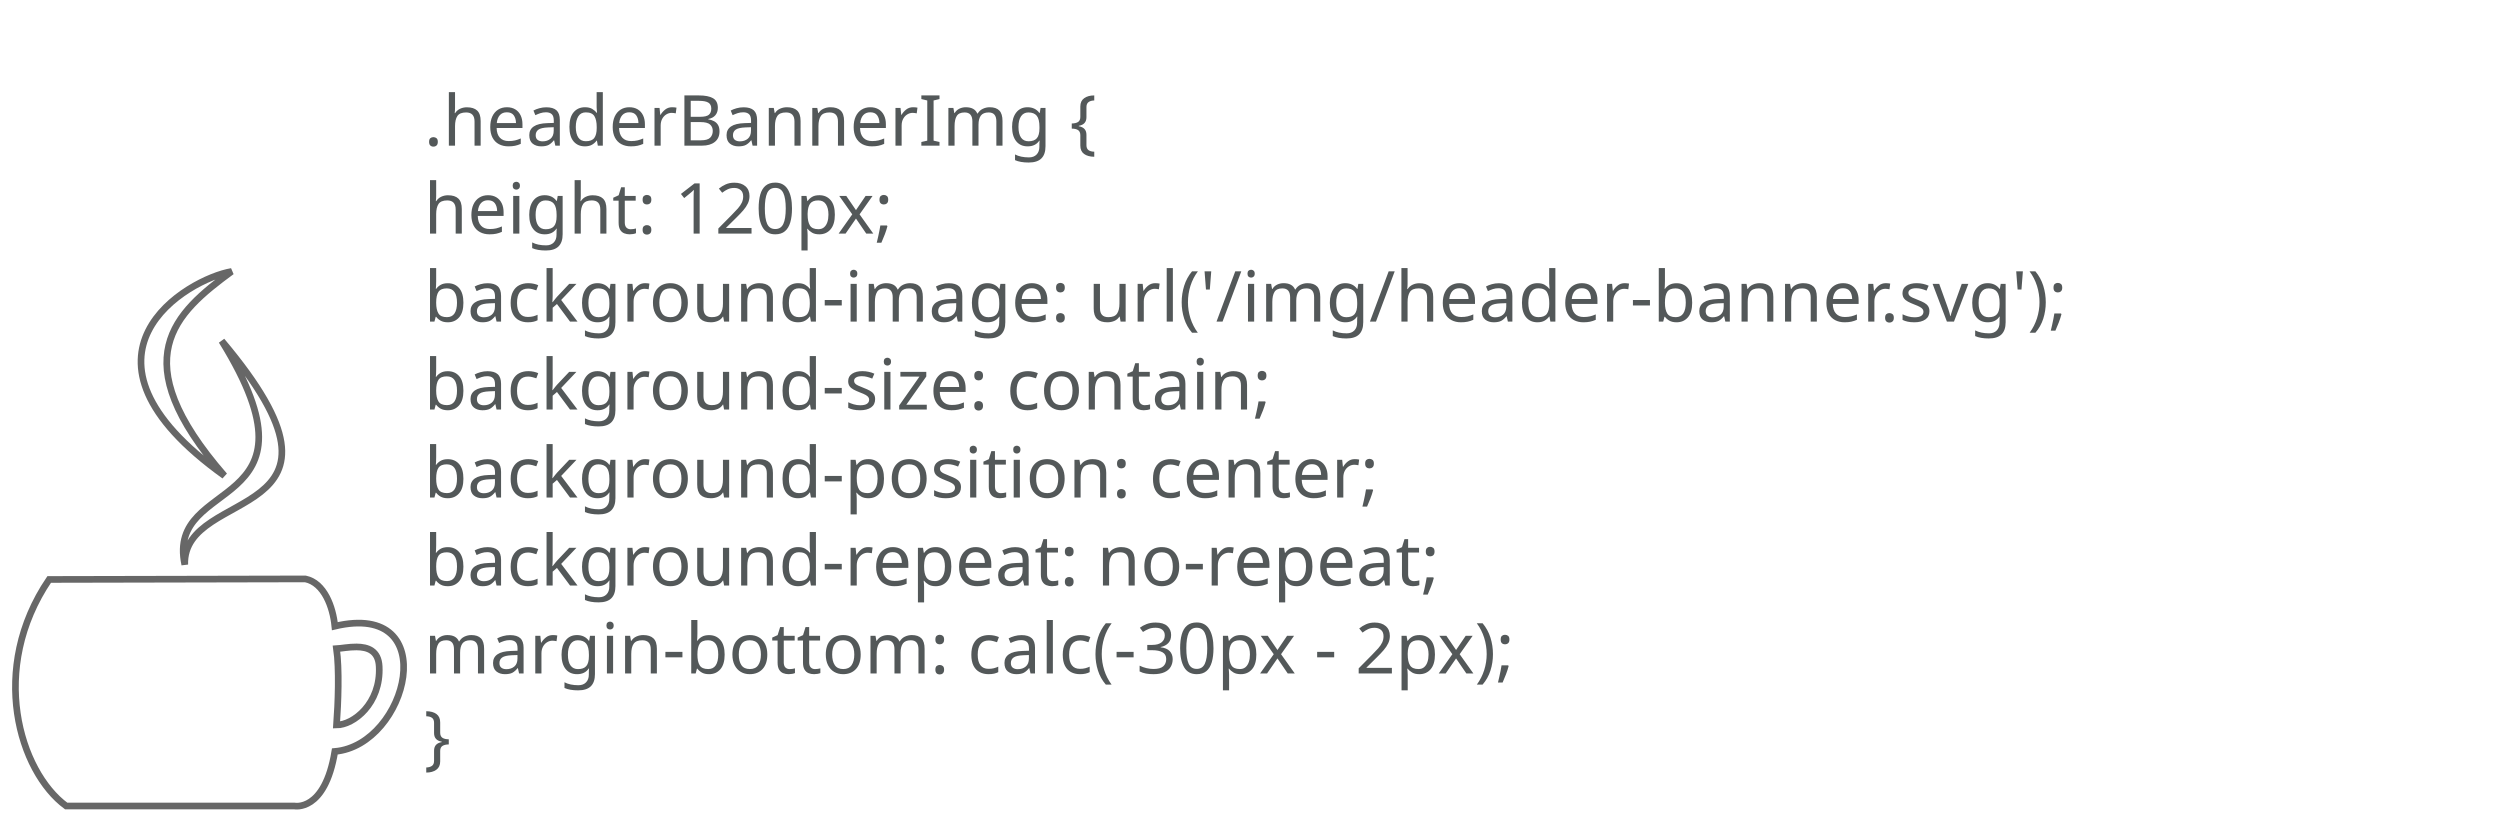
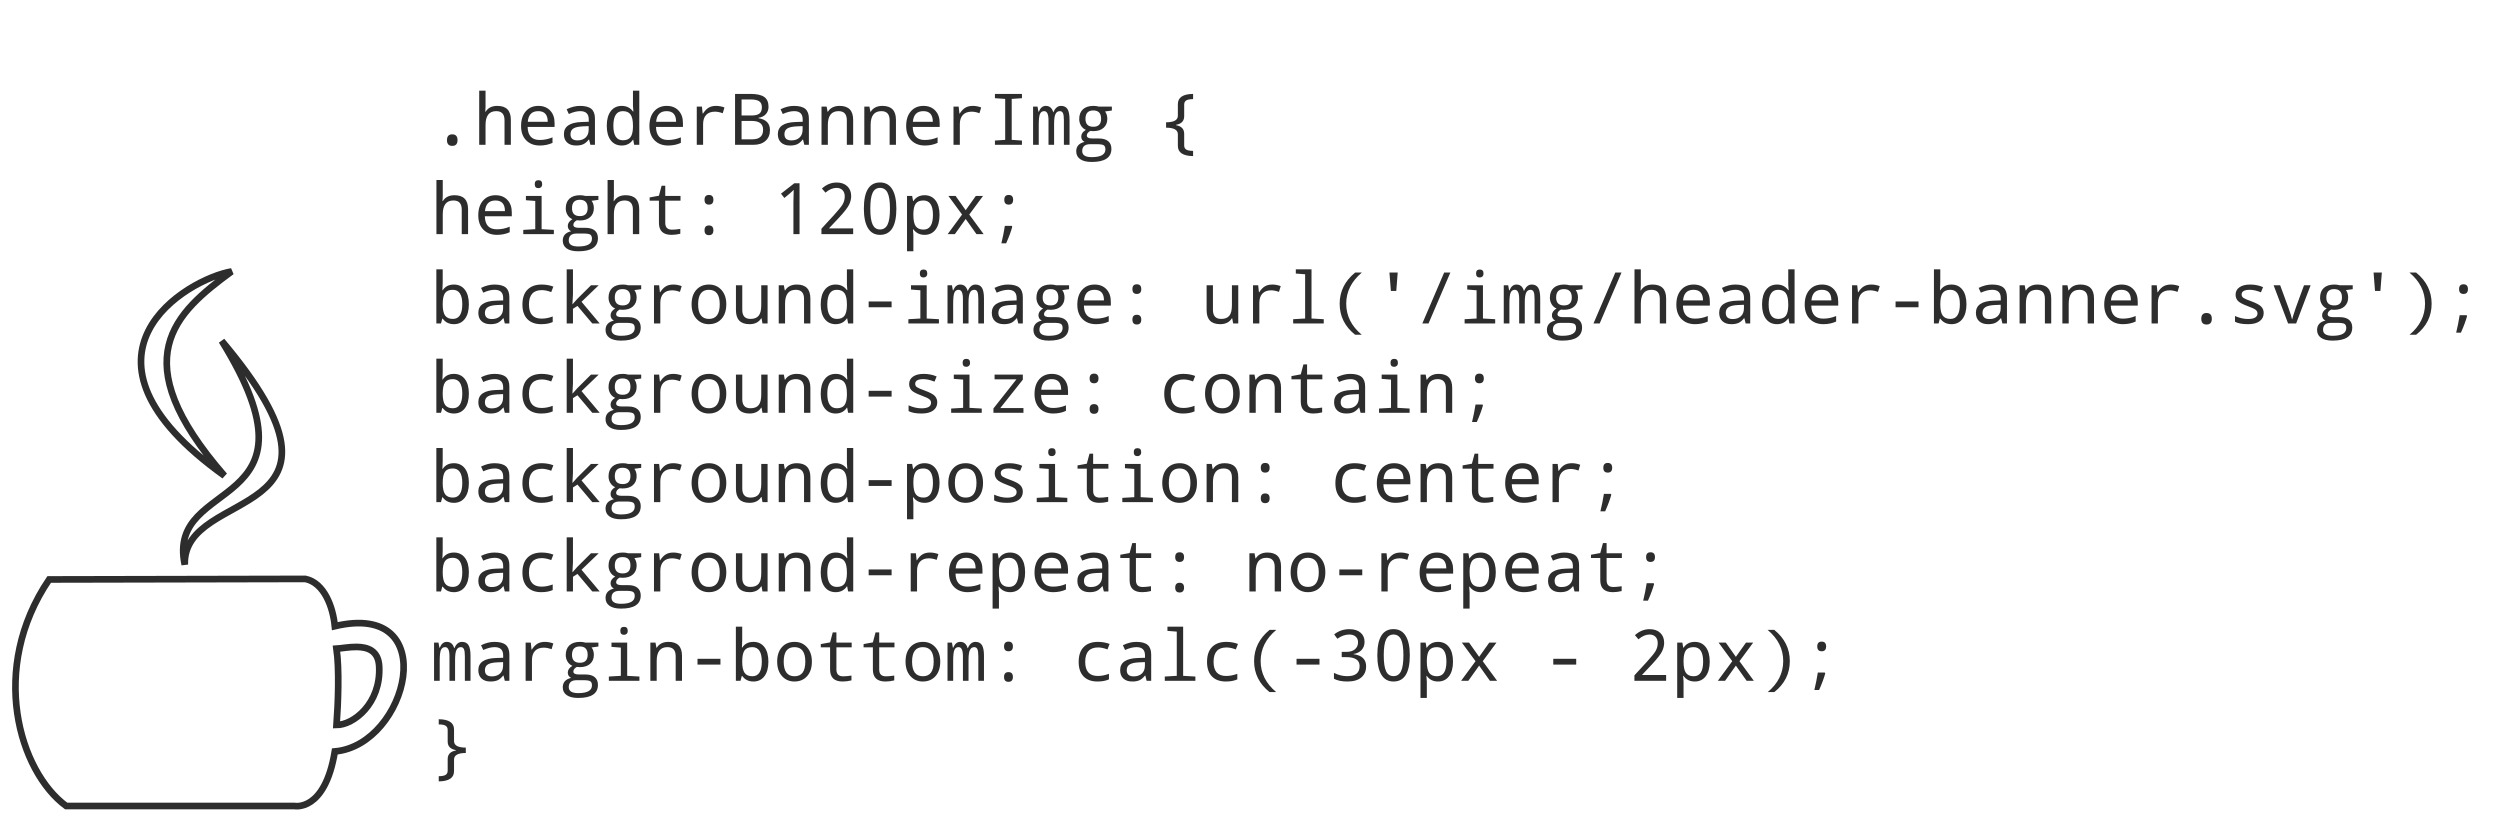
<svg xmlns="http://www.w3.org/2000/svg" width="1500" height="500" viewBox="0 0 1500 500" version="1.1" id="svg5">
  <defs id="defs2">
    <rect x="431.045" y="12.922" width="165.659" height="424.727" id="rect15640" />
    <rect x="275.128" y="63.487" width="125.478" height="90.347" id="rect65638" />
    <rect x="274.669" y="83.017" width="125.019" height="70.818" id="rect62530" />
    <rect x="10.947" y="14.716" width="1221.724" height="487.932" id="rect43298" />
  </defs>
  <g id="layer2">
-     <path id="path858" style="opacity:1;fill:#000000;fill-opacity:0;stroke:#474747;stroke-width:4;stroke-linecap:butt;stroke-linejoin:miter;stroke-miterlimit:4;stroke-dasharray:none;stroke-opacity:0.824" d="m 183.218,347.347 -153.709,0.33 c -36.392,53.625 -17.976,115.178 10.174,135.908 H 176.521 c 0,0 18.364,3.933 24.381,-32.712 43.902,-3.831 65.205,-90.65 0,-75.16 -1.14,-11.553 -6.351,-25.998 -17.684,-28.367 z m 30.747,40.818 c 6.661,0.064 13.127,2.195 13.547,11.766 1.089,22.295 -15.477,35.049 -25.59,35.071 0.964,-13.173 1.733,-33.638 -0.026,-45.789 2.865,-0.169 7.513,-1.092 12.07,-1.048 z" />
-     <path style="opacity:1;fill:#000000;fill-opacity:0;stroke:#474747;stroke-width:4;stroke-linecap:butt;stroke-linejoin:miter;stroke-miterlimit:4;stroke-dasharray:none;stroke-opacity:0.824" d="M 133.028,204.538 C 226.165,314.948 109.518,291.028 110.861,338.798 99.335,285.02 197.774,309.22 133.028,204.538 Z" id="path3702" />
-     <path style="opacity:1;fill:#000000;fill-opacity:0;stroke:#474747;stroke-width:4;stroke-linecap:butt;stroke-linejoin:miter;stroke-miterlimit:4;stroke-dasharray:none;stroke-opacity:0.824" d="m 134.657,285.445 c -61.03,-70.201 -29.508,-97.661 4.312,-122.567 -25.941,4.361 -105.718,49.911 -4.312,122.567 z" id="path3817" />
+     <path id="path858" style="opacity:1;fill:#000000;fill-opacity:0;stroke:#000000;stroke-width:4;stroke-linecap:butt;stroke-linejoin:miter;stroke-miterlimit:4;stroke-dasharray:none;stroke-opacity:0.824" d="m 183.218,347.347 -153.709,0.33 c -36.392,53.625 -17.976,115.178 10.174,135.908 H 176.521 c 0,0 18.364,3.933 24.381,-32.712 43.902,-3.831 65.205,-90.65 0,-75.16 -1.14,-11.553 -6.351,-25.998 -17.684,-28.367 z m 30.747,40.818 c 6.661,0.064 13.127,2.195 13.547,11.766 1.089,22.295 -15.477,35.049 -25.59,35.071 0.964,-13.173 1.733,-33.638 -0.026,-45.789 2.865,-0.169 7.513,-1.092 12.07,-1.048 z" />
+     <path style="opacity:1;fill:#000000;fill-opacity:0;stroke:#000000;stroke-width:4;stroke-linecap:butt;stroke-linejoin:miter;stroke-miterlimit:4;stroke-dasharray:none;stroke-opacity:0.824" d="M 133.028,204.538 C 226.165,314.948 109.518,291.028 110.861,338.798 99.335,285.02 197.774,309.22 133.028,204.538 Z" id="path3702" />
+     <path style="opacity:1;fill:#000000;fill-opacity:0;stroke:#000000;stroke-width:4;stroke-linecap:butt;stroke-linejoin:miter;stroke-miterlimit:4;stroke-dasharray:none;stroke-opacity:0.824" d="m 134.657,285.445 c -61.03,-70.201 -29.508,-97.661 4.312,-122.567 -25.941,4.361 -105.718,49.911 -4.312,122.567 z" id="path3817" />
    <text xml:space="preserve" id="text62528" style="font-style:normal;font-weight:normal;font-size:40px;line-height:1.25;font-family:sans-serif;white-space:pre;shape-inside:url(#rect62530);fill:#000000;fill-opacity:1;stroke:none" />
    <text xml:space="preserve" id="text65636" style="font-style:normal;font-weight:normal;font-size:40px;line-height:1.25;font-family:sans-serif;white-space:pre;shape-inside:url(#rect65638);fill:#000000;fill-opacity:1;stroke:none" />
    <text xml:space="preserve" id="text15638" style="font-style:normal;font-weight:normal;font-size:40px;line-height:1.25;font-family:sans-serif;white-space:pre;shape-inside:url(#rect15640);fill:#000000;fill-opacity:1;stroke:none" />
-     <text xml:space="preserve" style="font-style:normal;font-variant:normal;font-weight:normal;font-stretch:normal;font-size:42.226px;line-height:1.25;font-family:'Roboto Mono';-inkscape-font-specification:'Roboto Mono, Normal';font-variant-ligatures:none;font-variant-caps:normal;font-variant-numeric:normal;font-variant-east-asian:normal;fill:#2e3436;fill-opacity:0.824;stroke:none;stroke-width:2.346;stroke-miterlimit:4;stroke-dasharray:none;stroke-opacity:1" x="254.405" y="87.391" id="text38290">
-       <tspan id="tspan38288" x="254.405" y="87.391" style="font-style:normal;font-variant:normal;font-weight:normal;font-stretch:normal;font-size:42.226px;font-family:'Roboto Mono';-inkscape-font-specification:'Roboto Mono, Normal';font-variant-ligatures:none;font-variant-caps:normal;font-variant-numeric:normal;font-variant-east-asian:normal;fill:#2e3436;fill-opacity:0.824;stroke:none;stroke-width:2.346;stroke-miterlimit:4;stroke-dasharray:none;stroke-opacity:1">.headerBannerImg {</tspan>
-       <tspan x="254.405" y="140.173" id="tspan38292" style="font-style:normal;font-variant:normal;font-weight:normal;font-stretch:normal;font-size:42.226px;font-family:'Roboto Mono';-inkscape-font-specification:'Roboto Mono, Normal';font-variant-ligatures:none;font-variant-caps:normal;font-variant-numeric:normal;font-variant-east-asian:normal;fill:#2e3436;fill-opacity:0.824;stroke:none;stroke-width:2.346;stroke-miterlimit:4;stroke-dasharray:none;stroke-opacity:1">height: 120px;</tspan>
-       <tspan x="254.405" y="192.956" id="tspan38294" style="font-style:normal;font-variant:normal;font-weight:normal;font-stretch:normal;font-size:42.226px;font-family:'Roboto Mono';-inkscape-font-specification:'Roboto Mono, Normal';font-variant-ligatures:none;font-variant-caps:normal;font-variant-numeric:normal;font-variant-east-asian:normal;fill:#2e3436;fill-opacity:0.824;stroke:none;stroke-width:2.346;stroke-miterlimit:4;stroke-dasharray:none;stroke-opacity:1">background-image: url('/img/header-banner.svg');</tspan>
-       <tspan x="254.405" y="245.738" id="tspan38296" style="font-style:normal;font-variant:normal;font-weight:normal;font-stretch:normal;font-size:42.226px;font-family:'Roboto Mono';-inkscape-font-specification:'Roboto Mono, Normal';font-variant-ligatures:none;font-variant-caps:normal;font-variant-numeric:normal;font-variant-east-asian:normal;fill:#2e3436;fill-opacity:0.824;stroke:none;stroke-width:2.346;stroke-miterlimit:4;stroke-dasharray:none;stroke-opacity:1">background-size: contain;</tspan>
-       <tspan x="254.405" y="298.521" id="tspan38298" style="font-style:normal;font-variant:normal;font-weight:normal;font-stretch:normal;font-size:42.226px;font-family:'Roboto Mono';-inkscape-font-specification:'Roboto Mono, Normal';font-variant-ligatures:none;font-variant-caps:normal;font-variant-numeric:normal;font-variant-east-asian:normal;fill:#2e3436;fill-opacity:0.824;stroke:none;stroke-width:2.346;stroke-miterlimit:4;stroke-dasharray:none;stroke-opacity:1">background-position: center;</tspan>
-       <tspan x="254.405" y="351.304" id="tspan38300" style="font-style:normal;font-variant:normal;font-weight:normal;font-stretch:normal;font-size:42.226px;font-family:'Roboto Mono';-inkscape-font-specification:'Roboto Mono, Normal';font-variant-ligatures:none;font-variant-caps:normal;font-variant-numeric:normal;font-variant-east-asian:normal;fill:#2e3436;fill-opacity:0.824;stroke:none;stroke-width:2.346;stroke-miterlimit:4;stroke-dasharray:none;stroke-opacity:1">background-repeat: no-repeat;</tspan>
-       <tspan x="254.405" y="404.086" id="tspan38302" style="font-style:normal;font-variant:normal;font-weight:normal;font-stretch:normal;font-size:42.226px;font-family:'Roboto Mono';-inkscape-font-specification:'Roboto Mono, Normal';font-variant-ligatures:none;font-variant-caps:normal;font-variant-numeric:normal;font-variant-east-asian:normal;fill:#2e3436;fill-opacity:0.824;stroke:none;stroke-width:2.346;stroke-miterlimit:4;stroke-dasharray:none;stroke-opacity:1">margin-bottom: calc(-30px - 2px);</tspan>
-       <tspan x="254.405" y="456.869" id="tspan38304" style="font-style:normal;font-variant:normal;font-weight:normal;font-stretch:normal;font-size:42.226px;font-family:'Roboto Mono';-inkscape-font-specification:'Roboto Mono, Normal';font-variant-ligatures:none;font-variant-caps:normal;font-variant-numeric:normal;font-variant-east-asian:normal;fill:#2e3436;fill-opacity:0.824;stroke:none;stroke-width:2.346;stroke-miterlimit:4;stroke-dasharray:none;stroke-opacity:1">}</tspan>
+     <text xml:space="preserve" style="font-style:normal;font-variant:normal;font-weight:normal;font-stretch:normal;font-size:42.781px;line-height:1.25;font-family:'Roboto Mono';-inkscape-font-specification:'Roboto Mono, Normal';font-variant-ligatures:none;font-variant-caps:normal;font-variant-numeric:normal;font-variant-east-asian:normal;fill:#000000;fill-opacity:0.824;stroke:none;stroke-width:2.376;stroke-miterlimit:4;stroke-dasharray:none;stroke-opacity:1" x="258.512" y="86.891" id="text38290">
+       <tspan id="tspan38288" x="258.512" y="86.891" style="font-style:normal;font-variant:normal;font-weight:normal;font-stretch:normal;font-size:42.781px;font-family:'Noto Mono';-inkscape-font-specification:'Noto Mono, Normal';font-variant-ligatures:none;font-variant-caps:normal;font-variant-numeric:normal;font-variant-east-asian:normal;fill:#000000;fill-opacity:0.824;stroke:none;stroke-width:2.376;stroke-miterlimit:4;stroke-dasharray:none;stroke-opacity:1">.headerBannerImg {</tspan>
+       <tspan x="258.512" y="140.49" id="tspan38292" style="font-style:normal;font-variant:normal;font-weight:normal;font-stretch:normal;font-size:42.781px;font-family:'Noto Mono';-inkscape-font-specification:'Noto Mono, Normal';font-variant-ligatures:none;font-variant-caps:normal;font-variant-numeric:normal;font-variant-east-asian:normal;fill:#000000;fill-opacity:0.824;stroke:none;stroke-width:2.376;stroke-miterlimit:4;stroke-dasharray:none;stroke-opacity:1">height: 120px;</tspan>
+       <tspan x="258.512" y="194.088" id="tspan38294" style="font-style:normal;font-variant:normal;font-weight:normal;font-stretch:normal;font-size:42.781px;font-family:'Noto Mono';-inkscape-font-specification:'Noto Mono, Normal';font-variant-ligatures:none;font-variant-caps:normal;font-variant-numeric:normal;font-variant-east-asian:normal;fill:#000000;fill-opacity:0.824;stroke:none;stroke-width:2.376;stroke-miterlimit:4;stroke-dasharray:none;stroke-opacity:1">background-image: url('/img/header-banner.svg');</tspan>
+       <tspan x="258.512" y="247.686" id="tspan38296" style="font-style:normal;font-variant:normal;font-weight:normal;font-stretch:normal;font-size:42.781px;font-family:'Noto Mono';-inkscape-font-specification:'Noto Mono, Normal';font-variant-ligatures:none;font-variant-caps:normal;font-variant-numeric:normal;font-variant-east-asian:normal;fill:#000000;fill-opacity:0.824;stroke:none;stroke-width:2.376;stroke-miterlimit:4;stroke-dasharray:none;stroke-opacity:1">background-size: contain;</tspan>
+       <tspan x="258.512" y="301.285" id="tspan38298" style="font-style:normal;font-variant:normal;font-weight:normal;font-stretch:normal;font-size:42.781px;font-family:'Noto Mono';-inkscape-font-specification:'Noto Mono, Normal';font-variant-ligatures:none;font-variant-caps:normal;font-variant-numeric:normal;font-variant-east-asian:normal;fill:#000000;fill-opacity:0.824;stroke:none;stroke-width:2.376;stroke-miterlimit:4;stroke-dasharray:none;stroke-opacity:1">background-position: center;</tspan>
+       <tspan x="258.512" y="354.883" id="tspan38300" style="font-style:normal;font-variant:normal;font-weight:normal;font-stretch:normal;font-size:42.781px;font-family:'Noto Mono';-inkscape-font-specification:'Noto Mono, Normal';font-variant-ligatures:none;font-variant-caps:normal;font-variant-numeric:normal;font-variant-east-asian:normal;fill:#000000;fill-opacity:0.824;stroke:none;stroke-width:2.376;stroke-miterlimit:4;stroke-dasharray:none;stroke-opacity:1">background-repeat: no-repeat;</tspan>
+       <tspan x="258.512" y="408.481" id="tspan38302" style="font-style:normal;font-variant:normal;font-weight:normal;font-stretch:normal;font-size:42.781px;font-family:'Noto Mono';-inkscape-font-specification:'Noto Mono, Normal';font-variant-ligatures:none;font-variant-caps:normal;font-variant-numeric:normal;font-variant-east-asian:normal;fill:#000000;fill-opacity:0.824;stroke:none;stroke-width:2.376;stroke-miterlimit:4;stroke-dasharray:none;stroke-opacity:1">margin-bottom: calc(-30px - 2px);</tspan>
+       <tspan x="258.512" y="462.08" id="tspan38304" style="font-style:normal;font-variant:normal;font-weight:normal;font-stretch:normal;font-size:42.781px;font-family:'Noto Mono';-inkscape-font-specification:'Noto Mono, Normal';font-variant-ligatures:none;font-variant-caps:normal;font-variant-numeric:normal;font-variant-east-asian:normal;fill:#000000;fill-opacity:0.824;stroke:none;stroke-width:2.376;stroke-miterlimit:4;stroke-dasharray:none;stroke-opacity:1">}</tspan>
    </text>
  </g>
  <g id="layer1" />
</svg>
